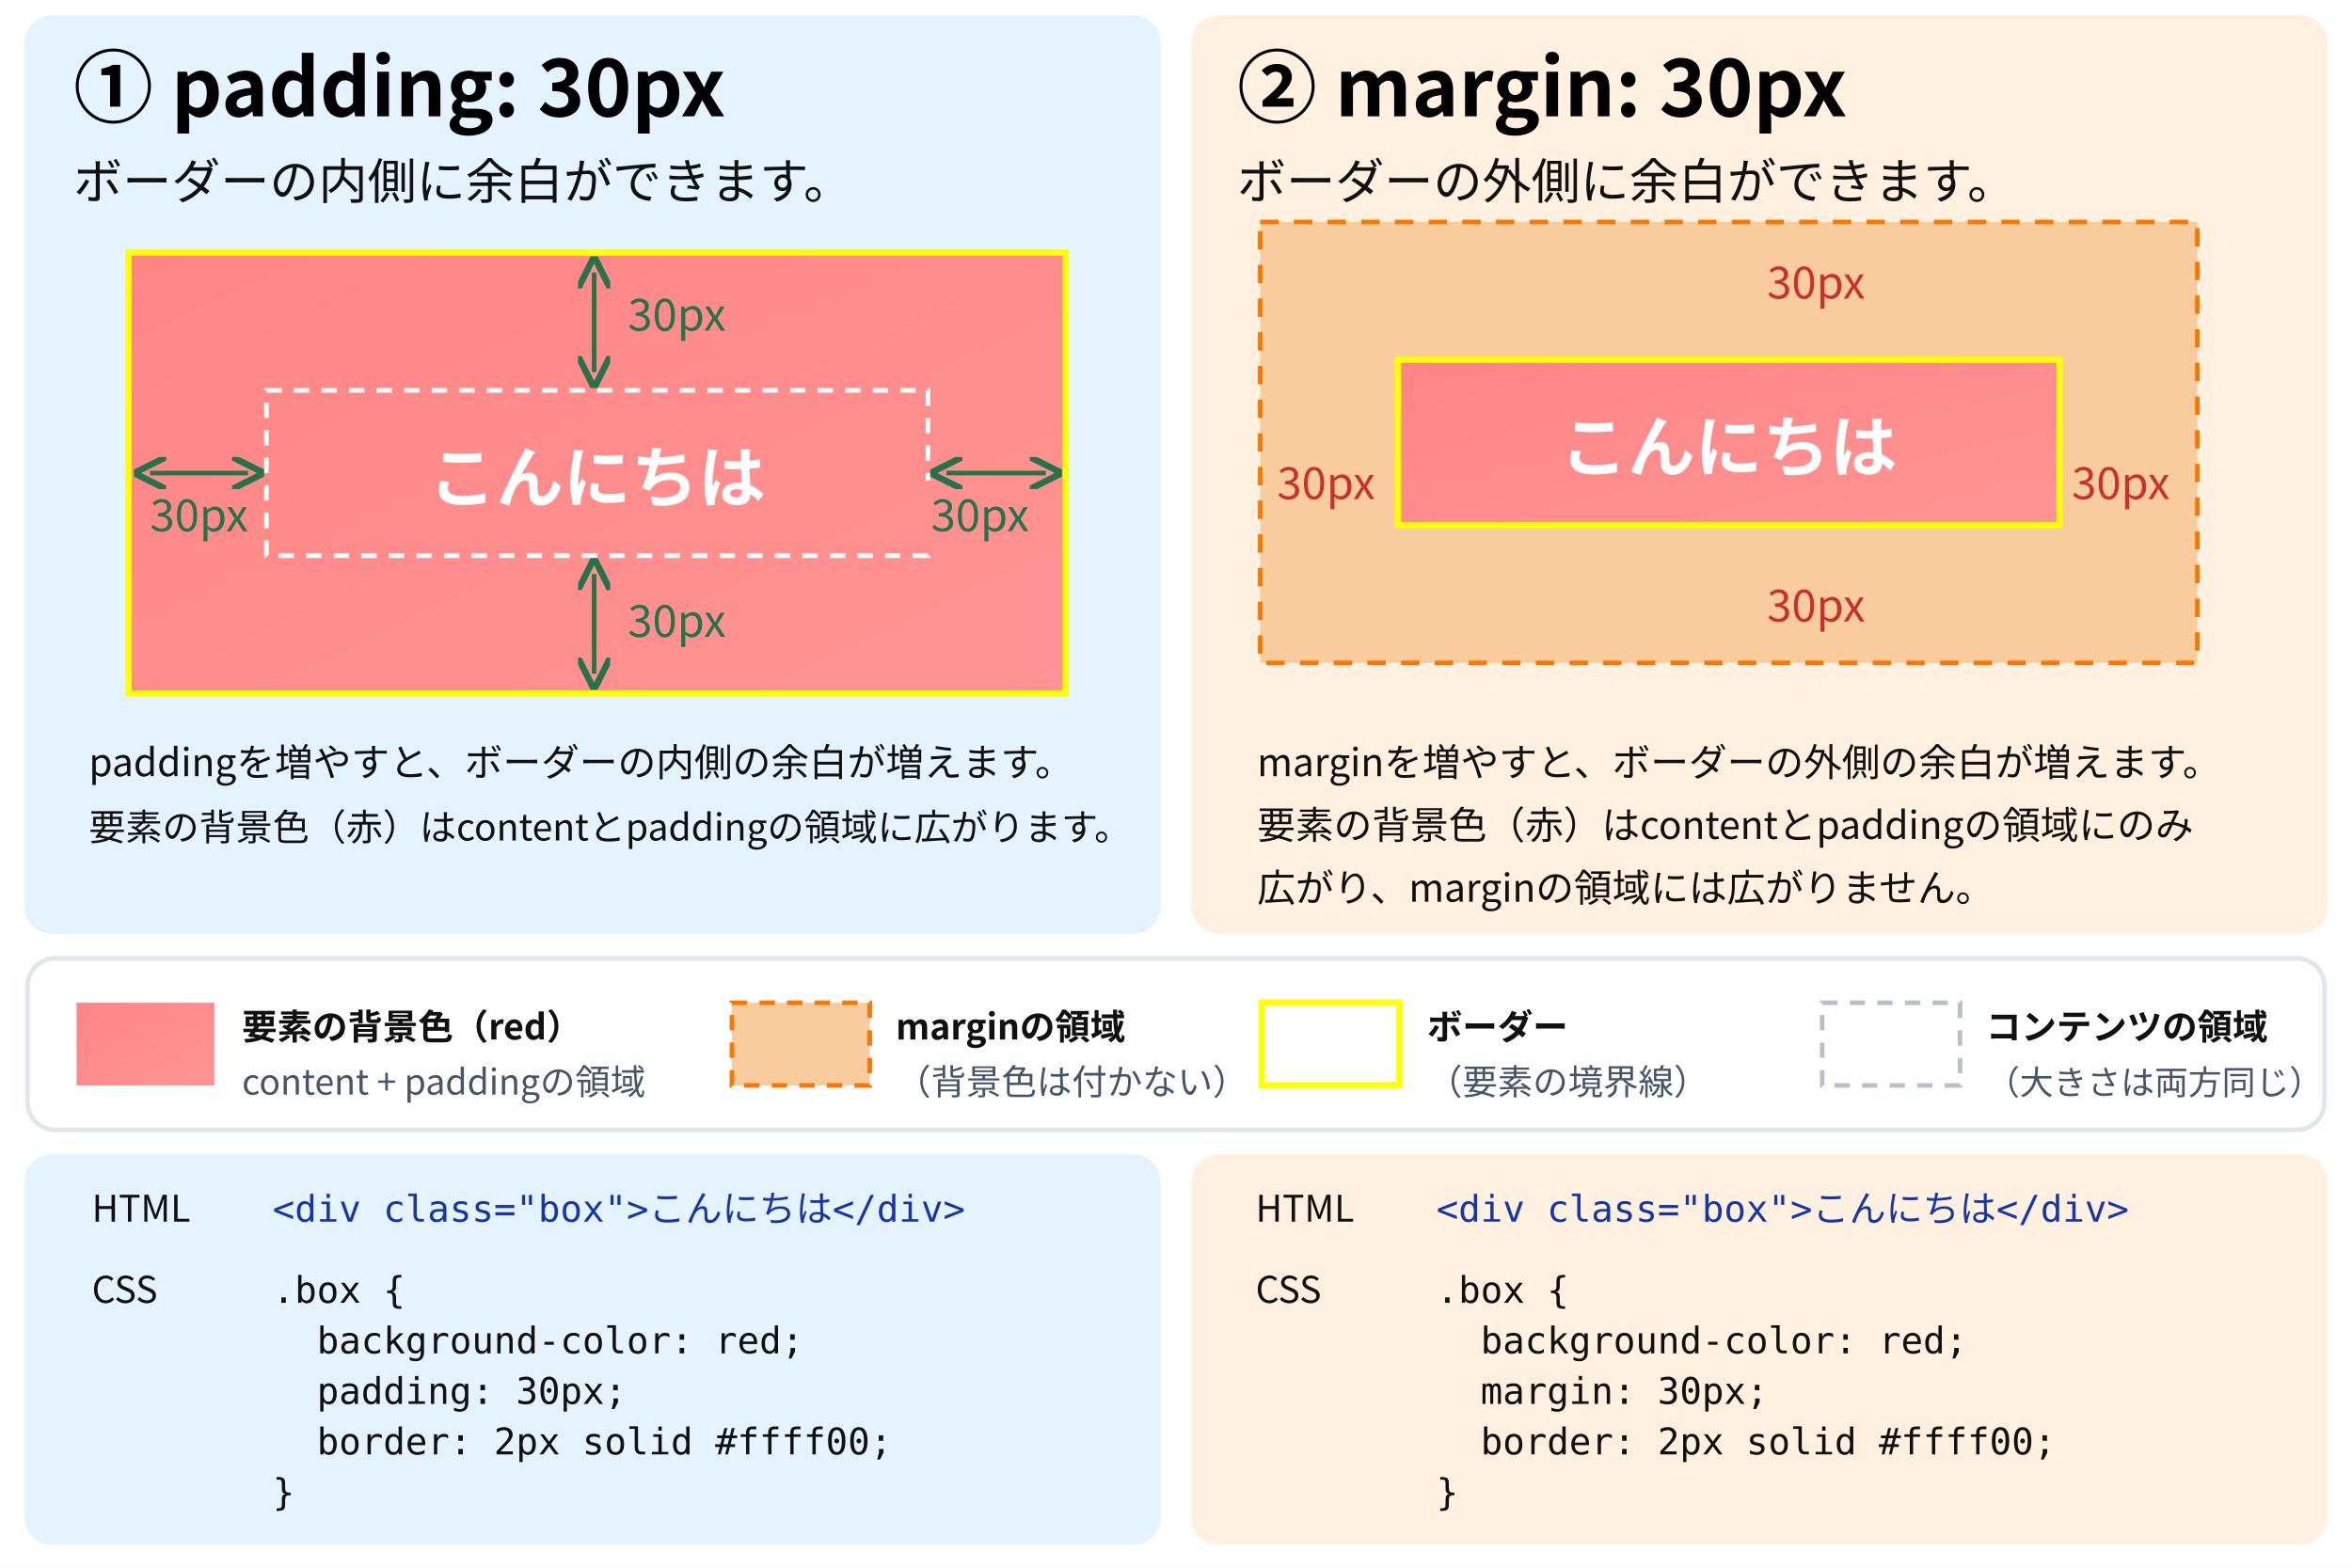
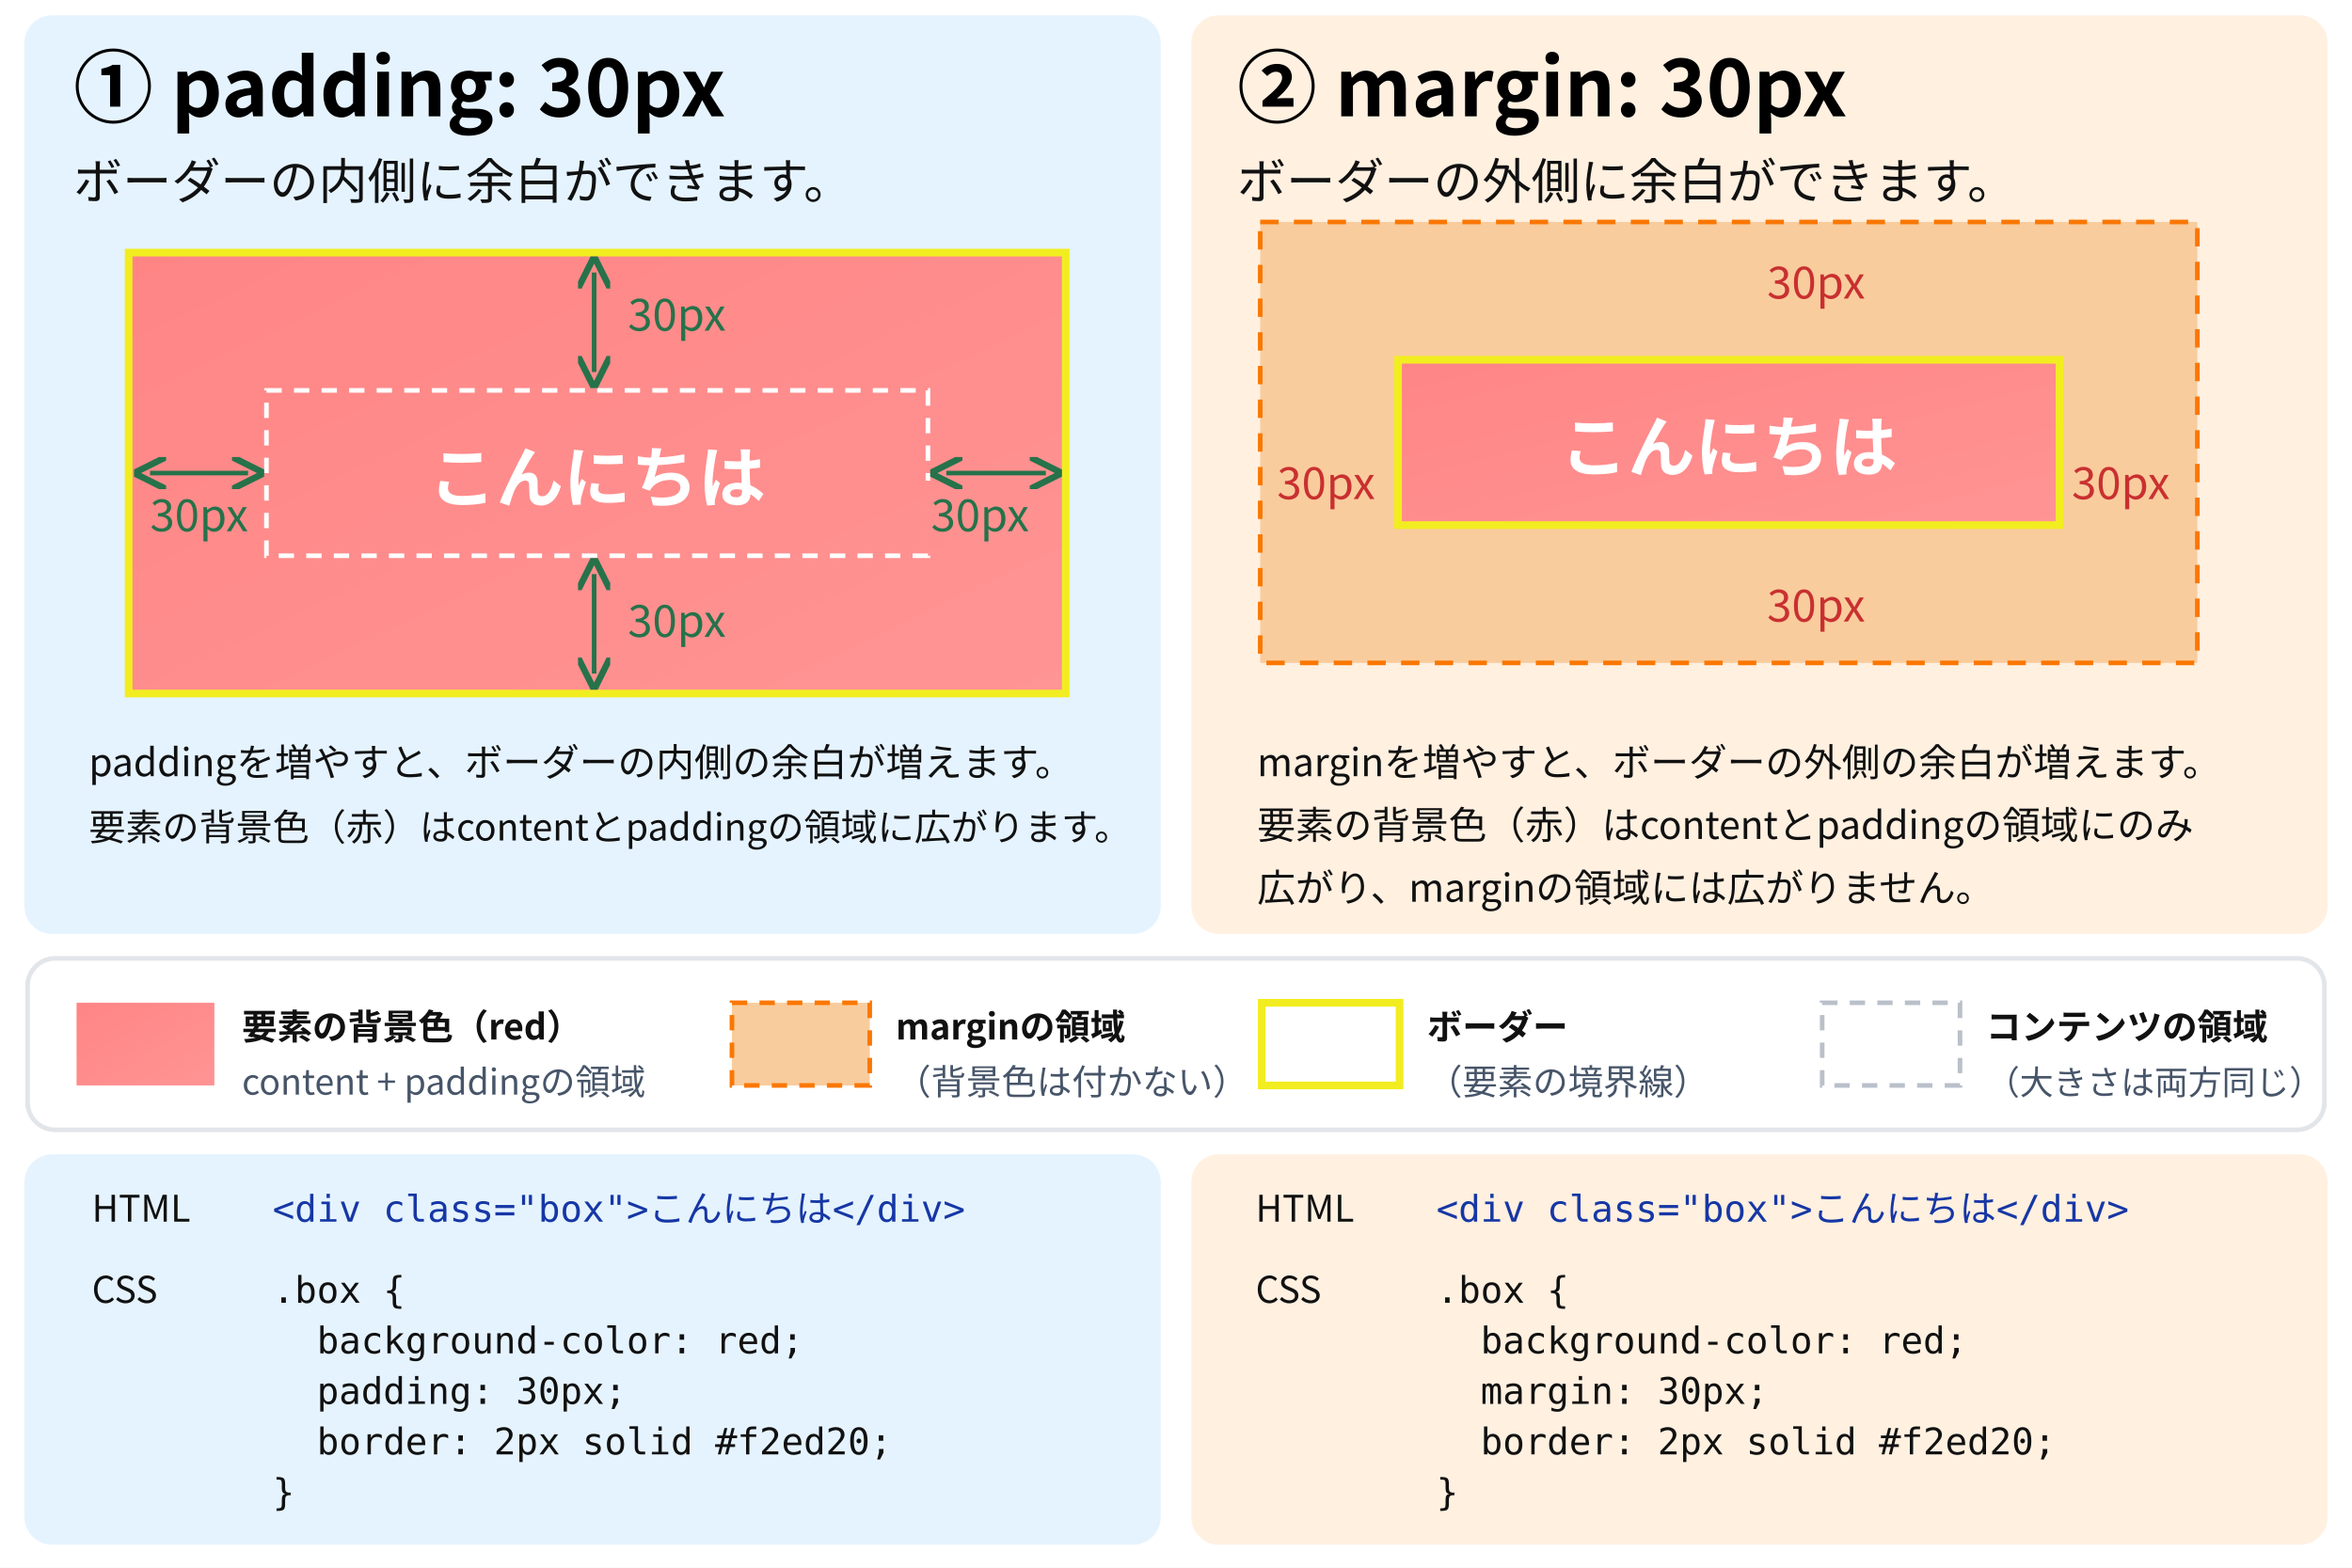
<svg xmlns="http://www.w3.org/2000/svg" width="1536" height="1024" viewBox="0 0 1536 1024" role="img" aria-labelledby="title desc">
  <defs>
    <mask id="guide-gap-1" maskUnits="userSpaceOnUse" maskContentUnits="userSpaceOnUse" x="0" y="0" width="1536" height="1024" style="mask-type:luminance">
      <rect x="0" y="0" width="1536" height="1024" fill="#ffffff" />
      <rect x="604" y="314" width="72" height="46" fill="#000000" />
    </mask>
  </defs>
  <defs>
    <marker id="black" viewBox="0 0 10 10" refX="5" refY="5" markerWidth="7" markerHeight="7" orient="auto-start-reverse">
      <path d="M 0 0 L 10 5 L 0 10" fill="none" stroke="#111111" stroke-width="2" />
    </marker>
    <marker id="blue" viewBox="0 0 10 10" refX="5" refY="5" markerWidth="7" markerHeight="7" orient="auto-start-reverse">
      <path d="M 0 0 L 10 5 L 0 10" fill="none" stroke="#0d455c" stroke-width="2" />
    </marker>
    <marker id="orange" viewBox="0 0 10 10" refX="5" refY="5" markerWidth="7" markerHeight="7" orient="auto-start-reverse">
      <path d="M 0 0 L 10 5 L 0 10" fill="none" stroke="#c93030" stroke-width="2" />
    </marker>
    <marker id="white" viewBox="0 0 10 10" refX="5" refY="5" markerWidth="7" markerHeight="7" orient="auto-start-reverse">
      <path d="M 0 0 L 10 5 L 0 10" fill="none" stroke="#26724a" stroke-width="2" />
    </marker>
    <linearGradient id="blueFill" x2="1" y2="1">
      <stop stop-color="#d9eaff" />
      <stop offset="1" stop-color="#cfe3fc" />
    </linearGradient>
    <linearGradient id="redFill" x2="1" y2="1">
      <stop stop-color="#ff8585" />
      <stop offset="1" stop-color="#ff9494" />
    </linearGradient>
    <linearGradient id="childFill" x2="1" y2="1">
      <stop stop-color="#f9c8cd" />
      <stop offset="1" stop-color="#f3bfc5" />
    </linearGradient>
    <linearGradient id="marginFill" x2="1" y2="1">
      <stop stop-color="#f9cc9d" />
      <stop offset="1" stop-color="#f9cc9d" />
    </linearGradient>
    <linearGradient id="grayPanel" x2="1" y2="1">
      <stop stop-color="#f0f1f3" />
      <stop offset="1" stop-color="#e9ebee" />
    </linearGradient>
  </defs>
  <g font-family="Yu Gothic, Meiryo, Noto Sans CJK JP, sans-serif">
    <rect x="0" y="0" width="1536" height="1024" rx="0" fill="#ffffff" />
    <rect x="16" y="10" width="742" height="600" rx="18" fill="#e5f3ff" />
    <rect x="778" y="10" width="742" height="600" rx="18" fill="#fff0e0" />
    <text x="48" y="76" font-size="52" fill="#000" font-weight="700" text-anchor="start">① padding: 30px</text>
    <text x="48" y="130" font-size="32" fill="#111111" font-weight="400" text-anchor="start">ボーダーの内側に余白ができます。</text>
    <text x="808" y="76" font-size="52" fill="#000" font-weight="700" text-anchor="start">② margin: 30px</text>
    <text x="808" y="130" font-size="32" fill="#111111" font-weight="400" text-anchor="start">ボーダーの外側に余白ができます。</text>
-     <rect x="84" y="165" width="612" height="288" rx="0" fill="url(#redFill)" stroke="#ffff00" stroke-width="4" />
+     <rect x="84" y="165" width="612" height="288" rx="0" fill="url(#redFill)" stroke="#f2ed20" stroke-width="5" />
    <rect x="174" y="255" width="432" height="108" rx="0" fill="none" stroke="#fff" stroke-width="3" stroke-dasharray="10 8" mask="url(#guide-gap-1)" />
    <text x="390" y="328" font-size="44" fill="#fff" font-weight="700" text-anchor="middle">こんにちは</text>
    <rect x="823" y="145" width="612" height="288" rx="0" fill="url(#marginFill)" stroke="#fb7700" stroke-width="3" stroke-dasharray="12 10" />
-     <rect x="913" y="235" width="432" height="108" rx="0" fill="url(#redFill)" stroke="#ffff00" stroke-width="4" />
+     <rect x="913" y="235" width="432" height="108" rx="0" fill="url(#redFill)" stroke="#f2ed20" stroke-width="5" />
    <text x="1129" y="308" font-size="44" fill="#fff" font-weight="700" text-anchor="middle">こんにちは</text>
    <line x1="388" y1="178" x2="388" y2="243" stroke="#26724a" stroke-width="3" marker-start="url(#white)" marker-end="url(#white)" />
    <line x1="98" y1="309" x2="162" y2="309" stroke="#26724a" stroke-width="3" marker-start="url(#white)" marker-end="url(#white)" />
    <line x1="618" y1="309" x2="683" y2="309" stroke="#26724a" stroke-width="3" marker-start="url(#white)" marker-end="url(#white)" />
    <line x1="388" y1="375" x2="388" y2="440" stroke="#26724a" stroke-width="3" marker-start="url(#white)" marker-end="url(#white)" />
    <text x="410" y="216" font-size="29" fill="#26724a" font-weight="400" text-anchor="start">30px</text>
    <text x="98" y="347" font-size="29" fill="#26724a" font-weight="400" text-anchor="start">30px</text>
    <text x="608" y="347" font-size="29" fill="#26724a" font-weight="400" text-anchor="start">30px</text>
    <text x="410" y="416" font-size="29" fill="#26724a" font-weight="400" text-anchor="start">30px</text>
    <text x="1154" y="195" font-size="29" fill="#c93030" font-weight="400" text-anchor="start">30px</text>
    <text x="834" y="326" font-size="29" fill="#c93030" font-weight="400" text-anchor="start">30px</text>
    <text x="1353" y="326" font-size="29" fill="#c93030" font-weight="400" text-anchor="start">30px</text>
    <text x="1154" y="406" font-size="29" fill="#c93030" font-weight="400" text-anchor="start">30px</text>
    <text x="58" y="507" font-size="25" fill="#111111" font-weight="400" text-anchor="start">paddingを増やすと、ボーダーの内側の余白が増えます。</text>
    <text x="58" y="549" font-size="24" fill="#111111" font-weight="400" text-anchor="start">要素の背景色（赤）はcontentとpaddingの領域に広がります。</text>
    <text x="821" y="507" font-size="25" fill="#111111" font-weight="400" text-anchor="start">marginを増やすと、ボーダーの外側の余白が増えます。</text>
    <text x="821" y="548" font-size="25" fill="#111111" font-weight="400" text-anchor="start">要素の背景色（赤）はcontentとpaddingの領域にのみ</text>
    <text x="821" y="589" font-size="25" fill="#111111" font-weight="400" text-anchor="start">広がり、marginの領域には広がりません。</text>
    <rect x="18" y="626" width="1500" height="112" rx="18" fill="#fff" stroke="#e2e5e9" stroke-width="3" />
    <rect x="50" y="655" width="90" height="54" rx="0" fill="url(#redFill)" />
    <text x="158" y="679" font-size="23" fill="#111" font-weight="600" text-anchor="start">要素の背景色（red）</text>
    <text x="158" y="715" font-size="23" fill="#475569" font-weight="400" text-anchor="start">content + paddingの領域</text>
    <rect x="478" y="655" width="90" height="54" rx="0" fill="url(#marginFill)" stroke="#fb7700" stroke-width="3" stroke-dasharray="10 8" />
    <text x="585" y="679" font-size="23" fill="#111" font-weight="600" text-anchor="start">marginの領域</text>
    <text x="585" y="715" font-size="23" fill="#475569" font-weight="400" text-anchor="start">（背景色は付かない）</text>
-     <rect x="824" y="655" width="90" height="54" rx="0" fill="#fff" stroke="#ffff00" stroke-width="4" />
+     <rect x="824" y="655" width="90" height="54" rx="0" fill="#fff" stroke="#f2ed20" stroke-width="5" />
    <text x="932" y="679" font-size="23" fill="#111" font-weight="600" text-anchor="start">ボーダー</text>
    <text x="932" y="715" font-size="23" fill="#475569" font-weight="400" text-anchor="start">（要素の境界線）</text>
    <rect x="1190" y="655" width="90" height="54" rx="0" fill="none" stroke="#b9c0c9" stroke-width="3" stroke-dasharray="10 8" />
    <text x="1297" y="679" font-size="23" fill="#111" font-weight="600" text-anchor="start">コンテンツの領域</text>
    <text x="1297" y="715" font-size="22" fill="#475569" font-weight="400" text-anchor="start">（大きさは両方同じ）</text>
    <rect x="16" y="754" width="742" height="255" rx="18" fill="#e5f3ff" />
    <rect x="778" y="754" width="742" height="255" rx="18" fill="#fff0e0" />
    <text x="60" y="798" font-size="24" fill="#111111" font-weight="400" text-anchor="start">HTML</text>
    <text x="178" y="798" font-size="24" fill="#1637a5" font-weight="400" text-anchor="start" font-family="Consolas, Yu Gothic, monospace">&lt;div class="box"&gt;こんにちは&lt;/div&gt;</text>
    <text x="60" y="851" font-size="24" fill="#111111" font-weight="400" text-anchor="start">CSS</text>
    <text x="178" y="851" font-size="24" fill="#111" font-weight="400" text-anchor="start" font-family="Consolas, Yu Gothic, monospace" xml:space="preserve">.box {</text>
    <text x="178" y="884" font-size="24" fill="#111" font-weight="400" text-anchor="start" font-family="Consolas, Yu Gothic, monospace" xml:space="preserve">  background-color: red;</text>
    <text x="178" y="917" font-size="24" fill="#111" font-weight="400" text-anchor="start" font-family="Consolas, Yu Gothic, monospace" xml:space="preserve">  padding: 30px;</text>
-     <text x="178" y="950" font-size="24" fill="#111" font-weight="400" text-anchor="start" font-family="Consolas, Yu Gothic, monospace" xml:space="preserve">  border: 2px solid #ffff00;</text>
+     <text x="178" y="950" font-size="24" fill="#111" font-weight="400" text-anchor="start" font-family="Consolas, Yu Gothic, monospace" xml:space="preserve">  border: 2px solid #f2ed20;</text>
    <text x="178" y="983" font-size="24" fill="#111" font-weight="400" text-anchor="start" font-family="Consolas, Yu Gothic, monospace" xml:space="preserve">}</text>
    <text x="820" y="798" font-size="24" fill="#111111" font-weight="400" text-anchor="start">HTML</text>
    <text x="938" y="798" font-size="24" fill="#1637a5" font-weight="400" text-anchor="start" font-family="Consolas, Yu Gothic, monospace">&lt;div class="box"&gt;こんにちは&lt;/div&gt;</text>
    <text x="820" y="851" font-size="24" fill="#111111" font-weight="400" text-anchor="start">CSS</text>
    <text x="938" y="851" font-size="24" fill="#111" font-weight="400" text-anchor="start" font-family="Consolas, Yu Gothic, monospace" xml:space="preserve">.box {</text>
    <text x="938" y="884" font-size="24" fill="#111" font-weight="400" text-anchor="start" font-family="Consolas, Yu Gothic, monospace" xml:space="preserve">  background-color: red;</text>
    <text x="938" y="917" font-size="24" fill="#111" font-weight="400" text-anchor="start" font-family="Consolas, Yu Gothic, monospace" xml:space="preserve">  margin: 30px;</text>
-     <text x="938" y="950" font-size="24" fill="#111" font-weight="400" text-anchor="start" font-family="Consolas, Yu Gothic, monospace" xml:space="preserve">  border: 2px solid #ffff00;</text>
+     <text x="938" y="950" font-size="24" fill="#111" font-weight="400" text-anchor="start" font-family="Consolas, Yu Gothic, monospace" xml:space="preserve">  border: 2px solid #f2ed20;</text>
    <text x="938" y="983" font-size="24" fill="#111" font-weight="400" text-anchor="start" font-family="Consolas, Yu Gothic, monospace" xml:space="preserve">}</text>
  </g>
</svg>
